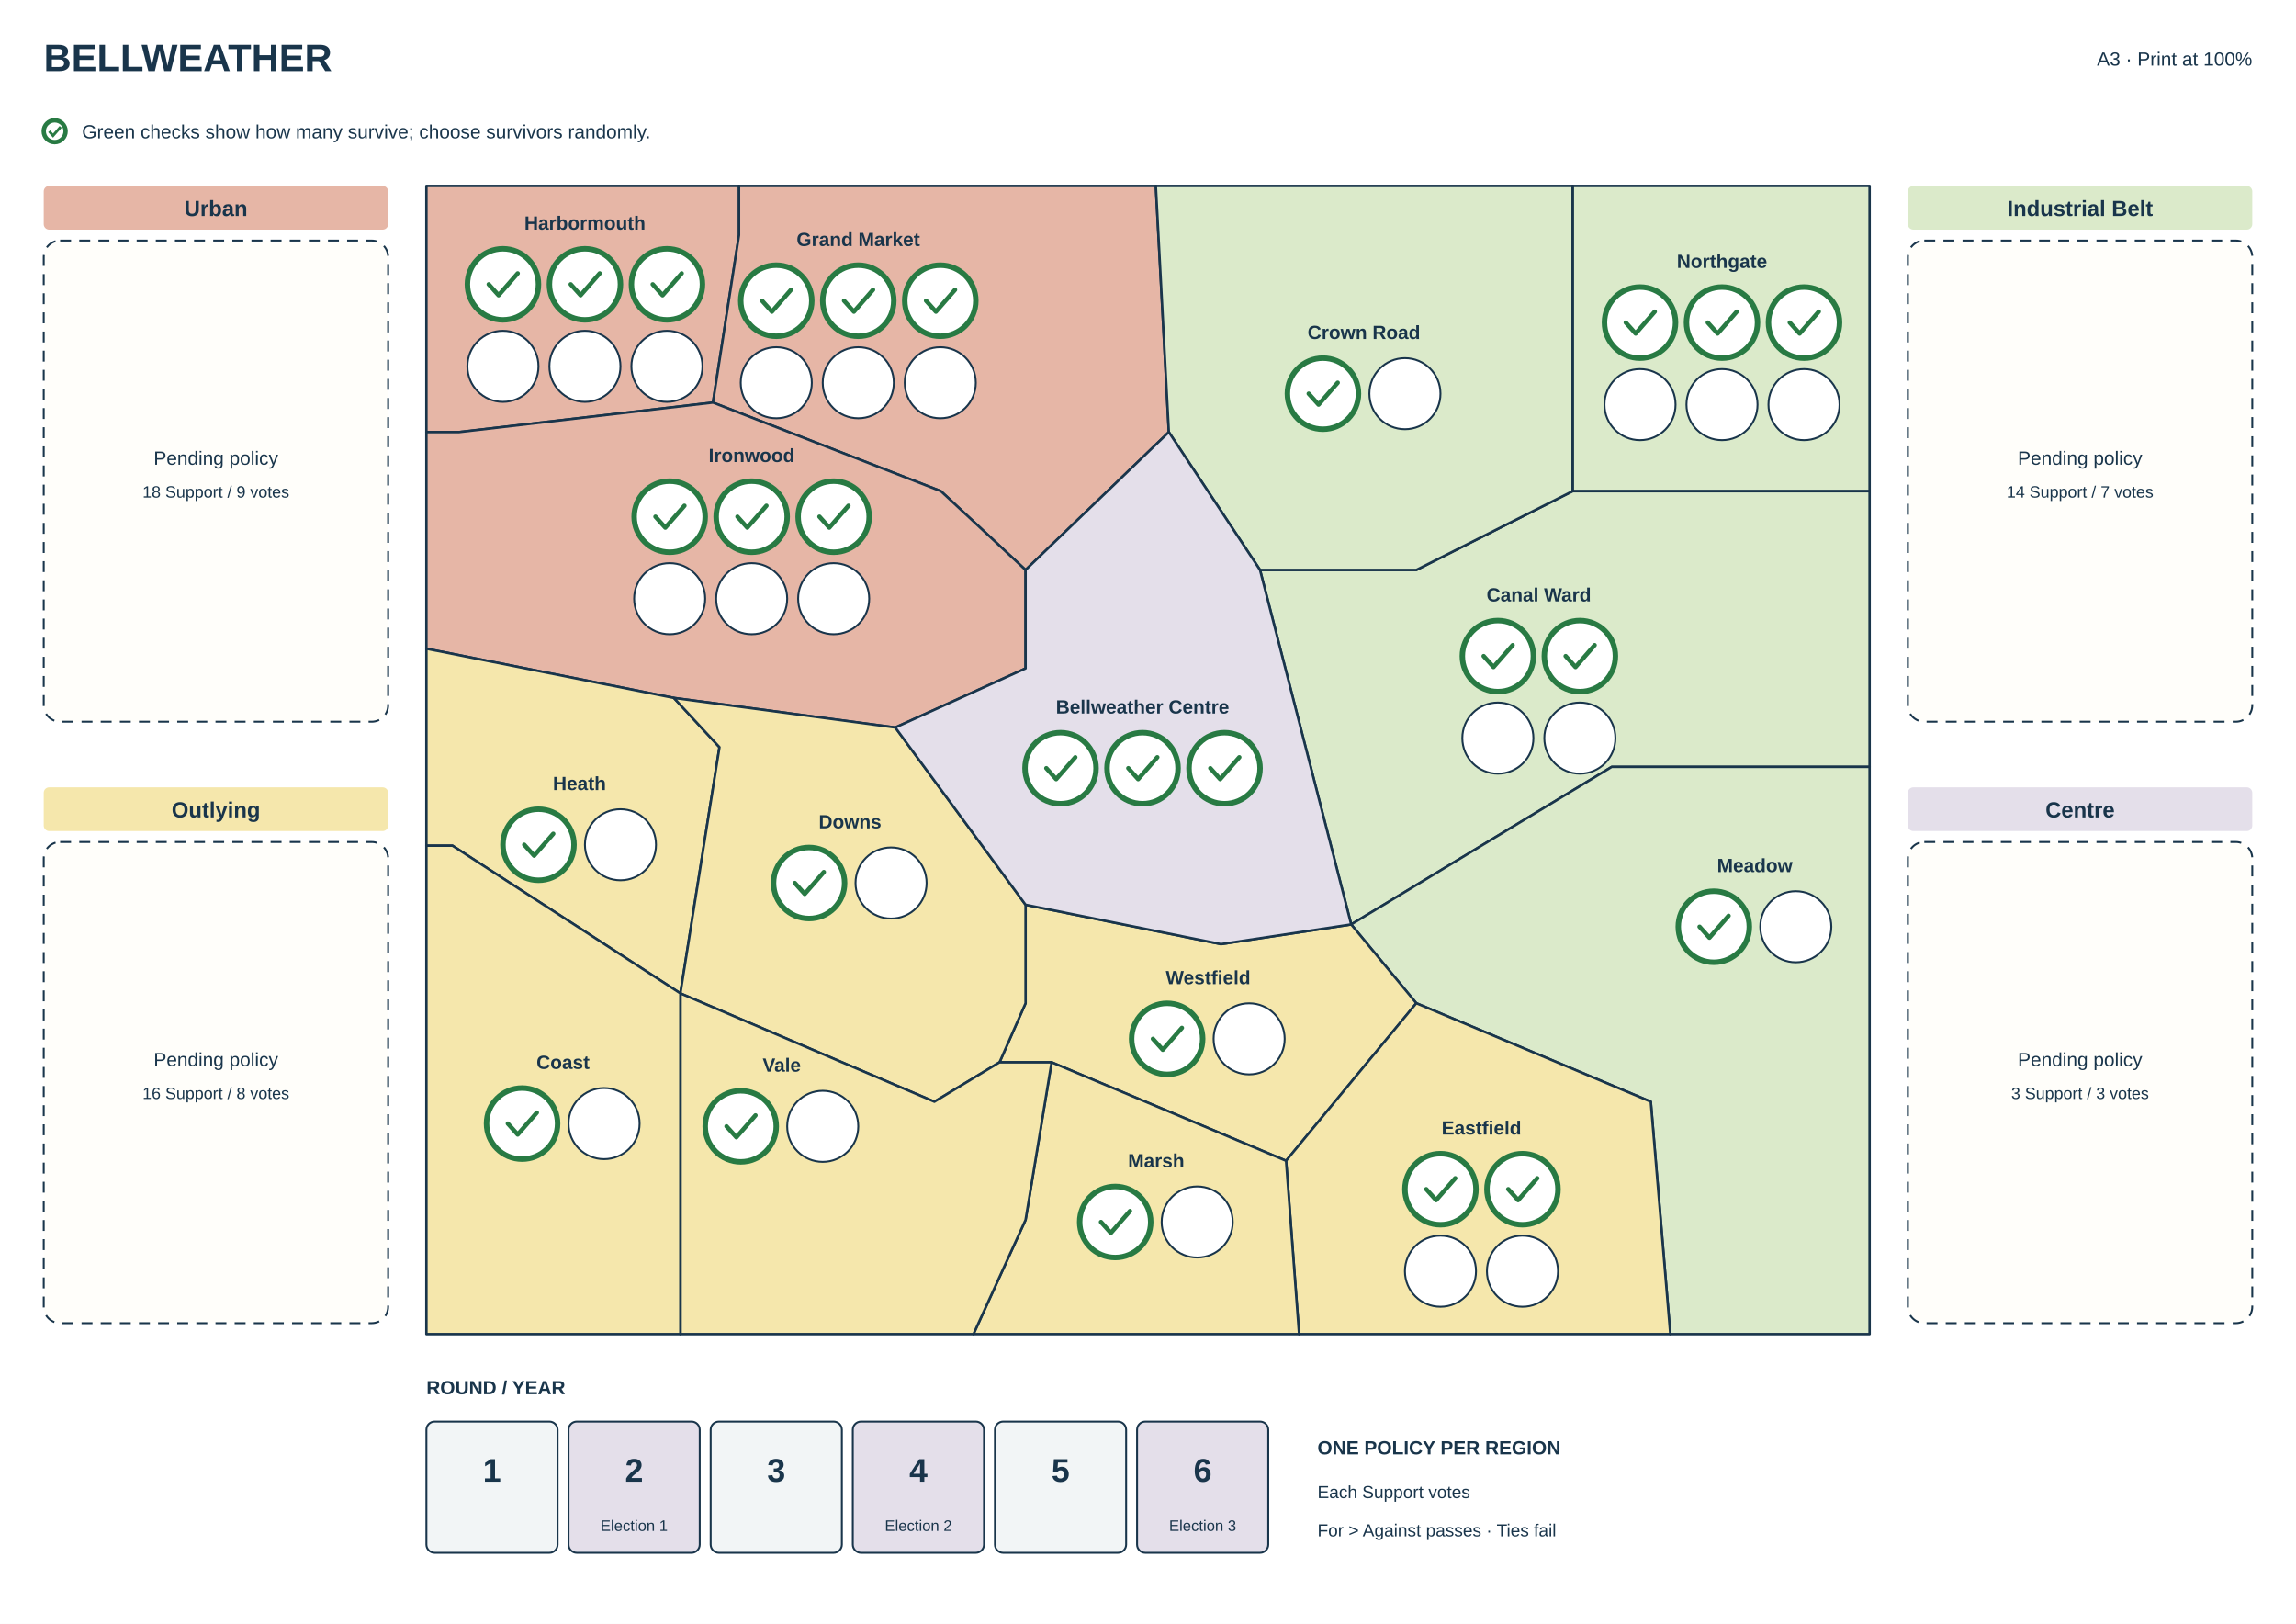
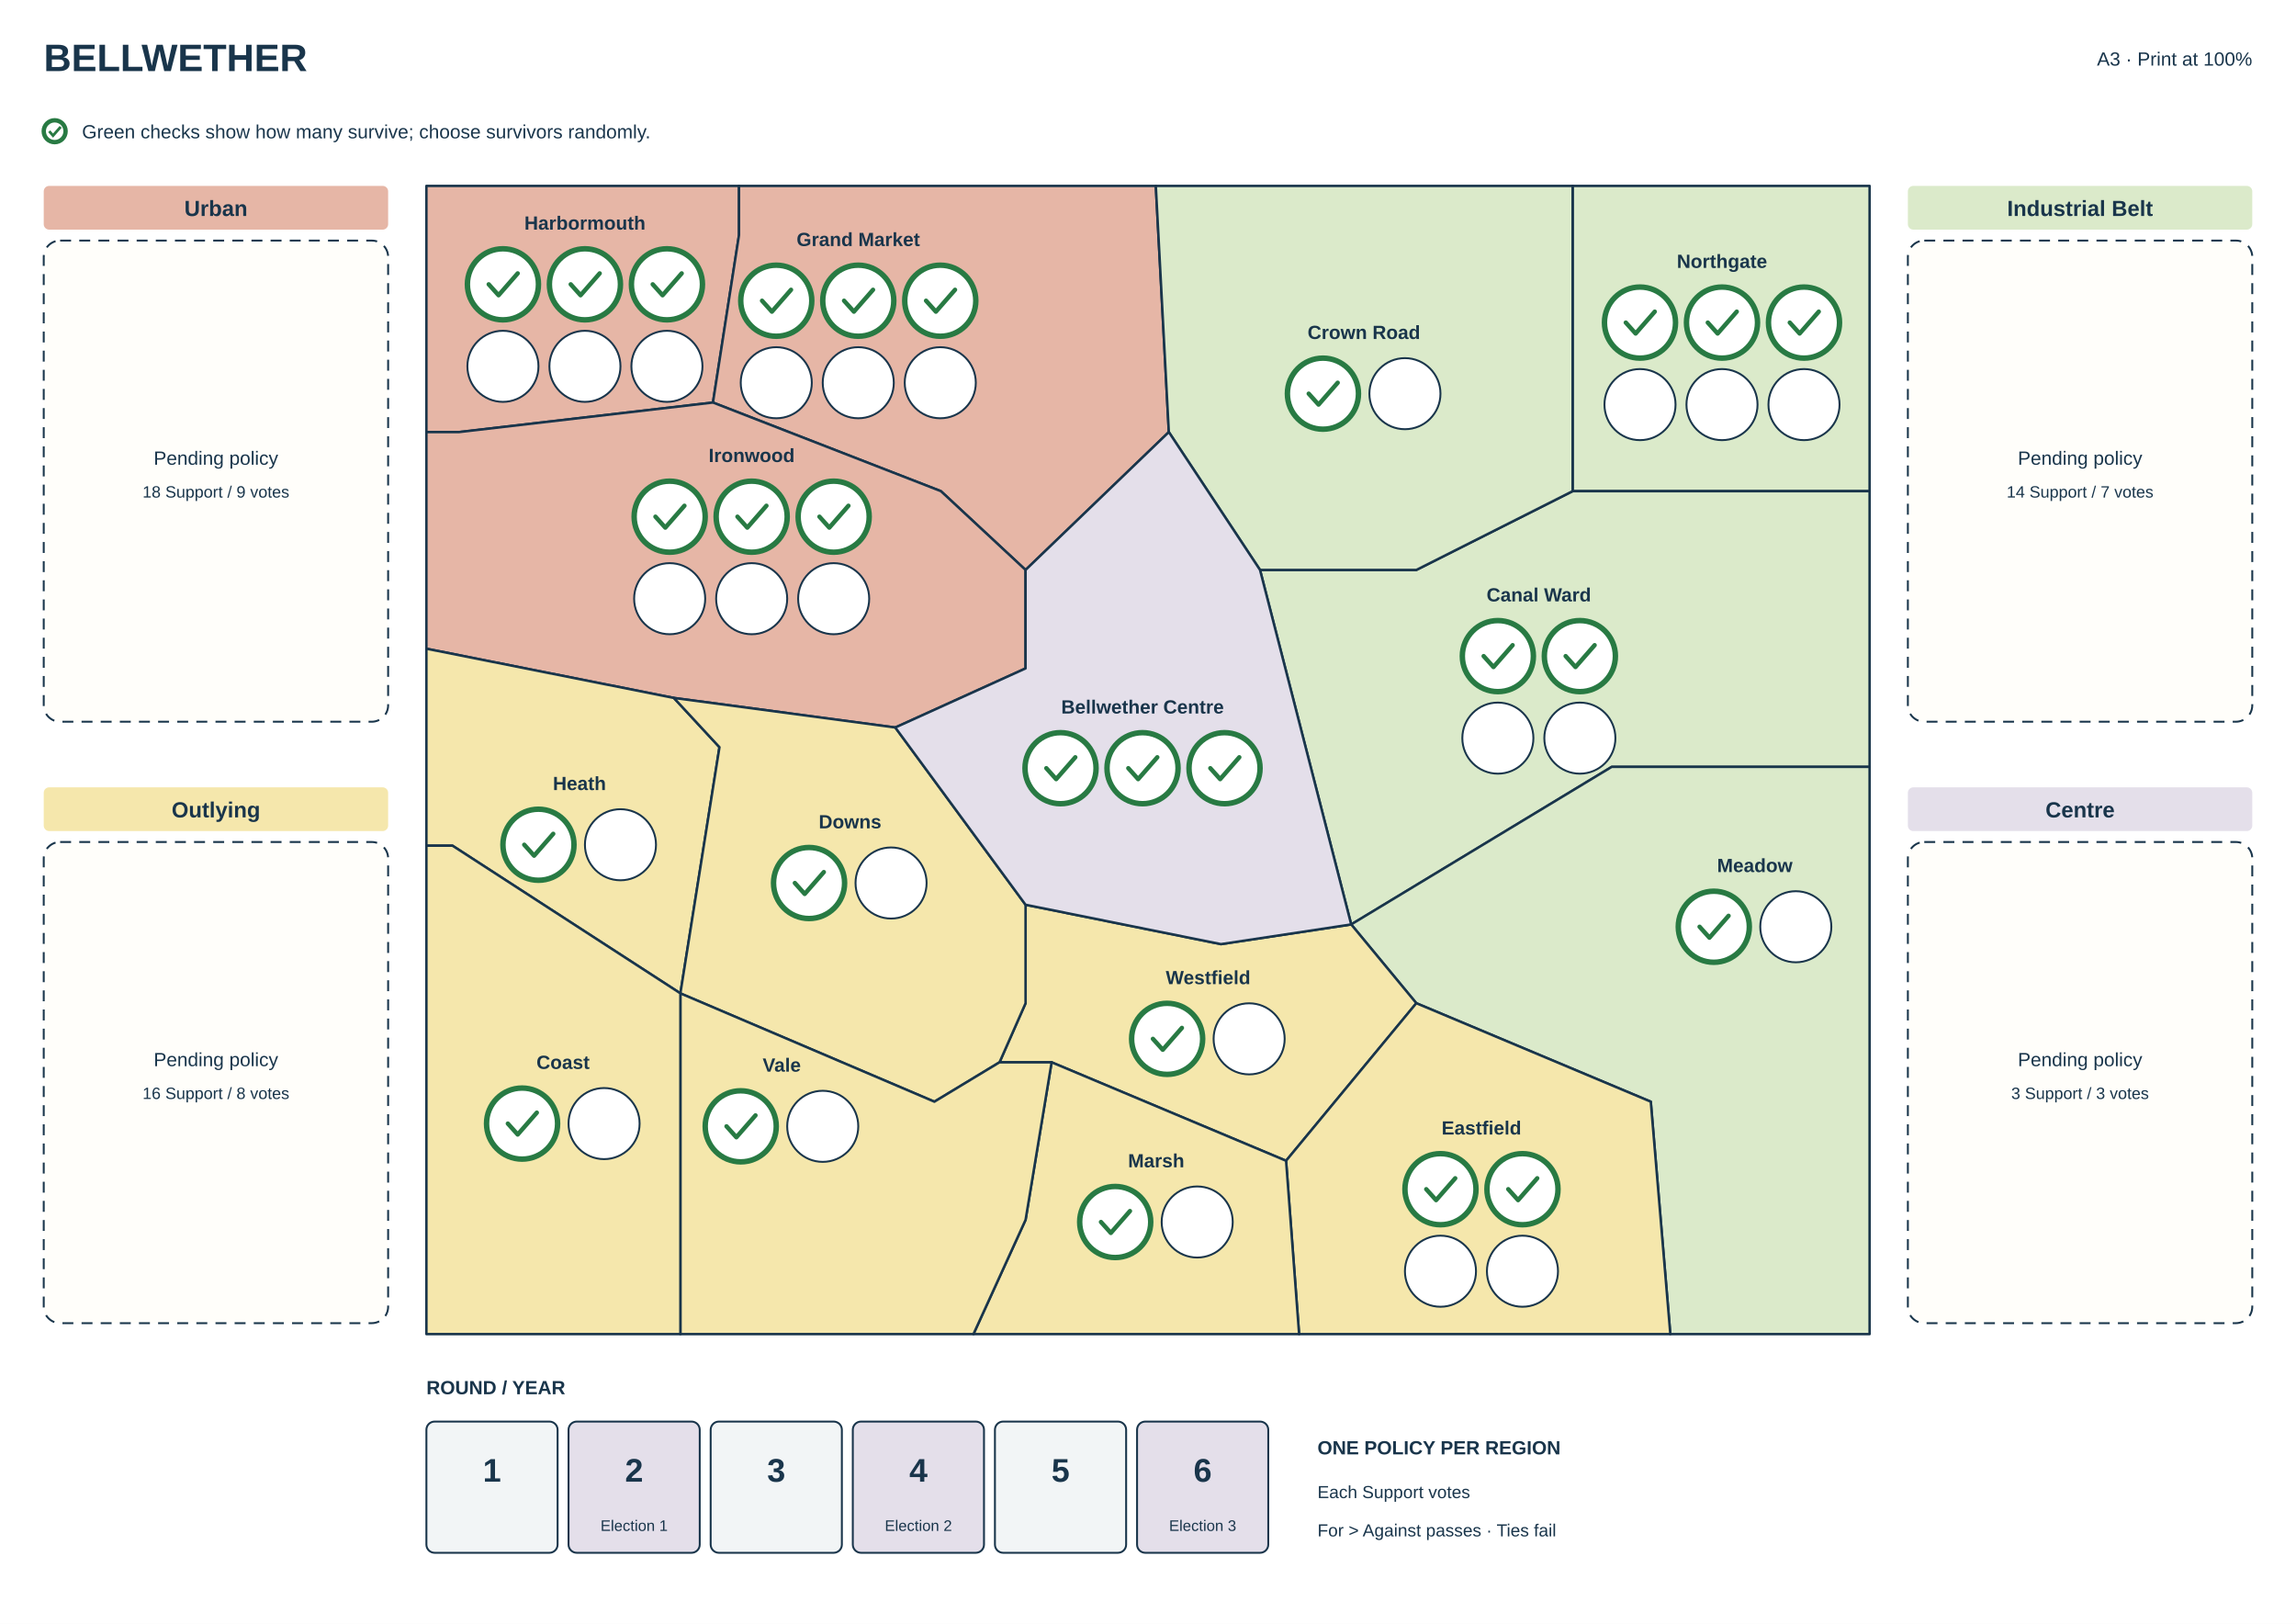
<svg xmlns="http://www.w3.org/2000/svg" width="420mm" height="297mm" viewBox="0 0 420 297" role="img" aria-labelledby="title desc">
  <style>text{font-family:Arial,sans-serif;fill:#19354b}</style>
  <rect width="420" height="297" fill="white" />
-   <text x="8" y="13" font-size="7" text-anchor="start" font-weight="bold">BELLWEATHER</text>
+   <text x="8" y="13" font-size="7" text-anchor="start" font-weight="bold">BELLWETHER</text>
  <text x="412" y="12" font-size="3.5" text-anchor="end" font-weight="normal">A3 · Print at 100%</text>
  <circle cx="10" cy="24" r="2" fill="white" stroke="#287a43" stroke-width=".8" />
  <path d="M9,24 l.7,.8 l1.4,-1.6" fill="none" stroke="#287a43" stroke-width=".5" />
  <text x="15" y="25.3" font-size="3.5" text-anchor="start" font-weight="normal">Green checks show how many survive; choose survivors randomly.</text>
  <g data-district="A">
    <polygon points="130.419,73.623 83.957,79.026 78,79.026 78,34 135.184,34 135.184,43.005" fill="#e6b6a6" stroke="#19354b" stroke-width=".45" stroke-linejoin="round" />
    <text x="107" y="42" font-size="3.5" text-anchor="middle" font-weight="bold">Harbormouth</text>
    <circle class="support-slot" cx="92" cy="52" r="6.5" fill="white" stroke="#287a43" stroke-width="1" data-retained="true" />
    <path d="M89.4,52 l1.8,2 l3.5,-4" fill="none" stroke="#287a43" stroke-width=".8" stroke-linecap="round" stroke-linejoin="round" />
    <circle class="support-slot" cx="107" cy="52" r="6.5" fill="white" stroke="#287a43" stroke-width="1" data-retained="true" />
    <path d="M104.4,52 l1.8,2 l3.5,-4" fill="none" stroke="#287a43" stroke-width=".8" stroke-linecap="round" stroke-linejoin="round" />
    <circle class="support-slot" cx="122" cy="52" r="6.5" fill="white" stroke="#287a43" stroke-width="1" data-retained="true" />
    <path d="M119.4,52 l1.8,2 l3.5,-4" fill="none" stroke="#287a43" stroke-width=".8" stroke-linecap="round" stroke-linejoin="round" />
    <circle class="support-slot" cx="92" cy="67" r="6.5" fill="white" stroke="#19354b" stroke-width="0.35" data-retained="false" />
    <circle class="support-slot" cx="107" cy="67" r="6.5" fill="white" stroke="#19354b" stroke-width="0.35" data-retained="false" />
    <circle class="support-slot" cx="122" cy="67" r="6.5" fill="white" stroke="#19354b" stroke-width="0.35" data-retained="false" />
  </g>
  <g data-district="B">
    <polygon points="130.419,73.623 135.184,43.005 135.184,34 211.43,34 213.812,79.026 187.603,104.24 172.116,89.832" fill="#e6b6a6" stroke="#19354b" stroke-width=".45" stroke-linejoin="round" />
    <text x="157" y="45" font-size="3.5" text-anchor="middle" font-weight="bold">Grand Market</text>
    <circle class="support-slot" cx="142" cy="55" r="6.5" fill="white" stroke="#287a43" stroke-width="1" data-retained="true" />
    <path d="M139.4,55 l1.8,2 l3.5,-4" fill="none" stroke="#287a43" stroke-width=".8" stroke-linecap="round" stroke-linejoin="round" />
    <circle class="support-slot" cx="157" cy="55" r="6.5" fill="white" stroke="#287a43" stroke-width="1" data-retained="true" />
    <path d="M154.4,55 l1.8,2 l3.5,-4" fill="none" stroke="#287a43" stroke-width=".8" stroke-linecap="round" stroke-linejoin="round" />
    <circle class="support-slot" cx="172" cy="55" r="6.5" fill="white" stroke="#287a43" stroke-width="1" data-retained="true" />
    <path d="M169.4,55 l1.8,2 l3.5,-4" fill="none" stroke="#287a43" stroke-width=".8" stroke-linecap="round" stroke-linejoin="round" />
    <circle class="support-slot" cx="142" cy="70" r="6.5" fill="white" stroke="#19354b" stroke-width="0.35" data-retained="false" />
    <circle class="support-slot" cx="157" cy="70" r="6.5" fill="white" stroke="#19354b" stroke-width="0.35" data-retained="false" />
    <circle class="support-slot" cx="172" cy="70" r="6.5" fill="white" stroke="#19354b" stroke-width="0.35" data-retained="false" />
  </g>
  <g data-district="C">
    <polygon points="130.419,73.623 172.116,89.832 187.603,104.24 187.603,122.25 163.776,133.057 123.271,127.654 78,118.648 78,79.026 83.957,79.026" fill="#e6b6a6" stroke="#19354b" stroke-width=".45" stroke-linejoin="round" />
    <text x="137.5" y="84.5" font-size="3.5" text-anchor="middle" font-weight="bold">Ironwood</text>
    <circle class="support-slot" cx="122.5" cy="94.5" r="6.5" fill="white" stroke="#287a43" stroke-width="1" data-retained="true" />
    <path d="M119.9,94.5 l1.8,2 l3.5,-4" fill="none" stroke="#287a43" stroke-width=".8" stroke-linecap="round" stroke-linejoin="round" />
    <circle class="support-slot" cx="137.5" cy="94.5" r="6.5" fill="white" stroke="#287a43" stroke-width="1" data-retained="true" />
    <path d="M134.9,94.5 l1.8,2 l3.5,-4" fill="none" stroke="#287a43" stroke-width=".8" stroke-linecap="round" stroke-linejoin="round" />
    <circle class="support-slot" cx="152.5" cy="94.5" r="6.5" fill="white" stroke="#287a43" stroke-width="1" data-retained="true" />
    <path d="M149.9,94.5 l1.8,2 l3.5,-4" fill="none" stroke="#287a43" stroke-width=".8" stroke-linecap="round" stroke-linejoin="round" />
    <circle class="support-slot" cx="122.5" cy="109.5" r="6.5" fill="white" stroke="#19354b" stroke-width="0.35" data-retained="false" />
    <circle class="support-slot" cx="137.5" cy="109.5" r="6.5" fill="white" stroke="#19354b" stroke-width="0.35" data-retained="false" />
    <circle class="support-slot" cx="152.5" cy="109.5" r="6.5" fill="white" stroke="#19354b" stroke-width="0.35" data-retained="false" />
  </g>
  <g data-district="D">
    <polygon points="287.675,34 342,34 342,89.832 287.675,89.832" fill="#dbeaca" stroke="#19354b" stroke-width=".45" stroke-linejoin="round" />
    <text x="315" y="49" font-size="3.5" text-anchor="middle" font-weight="bold">Northgate</text>
    <circle class="support-slot" cx="300" cy="59" r="6.5" fill="white" stroke="#287a43" stroke-width="1" data-retained="true" />
    <path d="M297.4,59 l1.8,2 l3.5,-4" fill="none" stroke="#287a43" stroke-width=".8" stroke-linecap="round" stroke-linejoin="round" />
    <circle class="support-slot" cx="315" cy="59" r="6.5" fill="white" stroke="#287a43" stroke-width="1" data-retained="true" />
    <path d="M312.4,59 l1.8,2 l3.5,-4" fill="none" stroke="#287a43" stroke-width=".8" stroke-linecap="round" stroke-linejoin="round" />
    <circle class="support-slot" cx="330" cy="59" r="6.5" fill="white" stroke="#287a43" stroke-width="1" data-retained="true" />
    <path d="M327.4,59 l1.8,2 l3.5,-4" fill="none" stroke="#287a43" stroke-width=".8" stroke-linecap="round" stroke-linejoin="round" />
    <circle class="support-slot" cx="300" cy="74" r="6.5" fill="white" stroke="#19354b" stroke-width="0.35" data-retained="false" />
    <circle class="support-slot" cx="315" cy="74" r="6.5" fill="white" stroke="#19354b" stroke-width="0.35" data-retained="false" />
    <circle class="support-slot" cx="330" cy="74" r="6.5" fill="white" stroke="#19354b" stroke-width="0.35" data-retained="false" />
  </g>
  <g data-district="E">
    <polygon points="287.675,89.832 342,89.832 342,140.261 294.823,140.261 247.17,169.077 230.491,104.24 259.083,104.24" fill="#dbeaca" stroke="#19354b" stroke-width=".45" stroke-linejoin="round" />
    <text x="281.5" y="110" font-size="3.5" text-anchor="middle" font-weight="bold">Canal Ward</text>
    <circle class="support-slot" cx="274" cy="120" r="6.5" fill="white" stroke="#287a43" stroke-width="1" data-retained="true" />
    <path d="M271.4,120 l1.8,2 l3.5,-4" fill="none" stroke="#287a43" stroke-width=".8" stroke-linecap="round" stroke-linejoin="round" />
    <circle class="support-slot" cx="289" cy="120" r="6.5" fill="white" stroke="#287a43" stroke-width="1" data-retained="true" />
    <path d="M286.4,120 l1.8,2 l3.5,-4" fill="none" stroke="#287a43" stroke-width=".8" stroke-linecap="round" stroke-linejoin="round" />
    <circle class="support-slot" cx="274" cy="135" r="6.5" fill="white" stroke="#19354b" stroke-width="0.35" data-retained="false" />
    <circle class="support-slot" cx="289" cy="135" r="6.5" fill="white" stroke="#19354b" stroke-width="0.35" data-retained="false" />
  </g>
  <g data-district="F">
    <polygon points="211.43,34 287.675,34 287.675,89.832 259.083,104.24 230.491,104.24 213.812,79.026" fill="#dbeaca" stroke="#19354b" stroke-width=".45" stroke-linejoin="round" />
    <text x="249.5" y="62" font-size="3.5" text-anchor="middle" font-weight="bold">Crown Road</text>
    <circle class="support-slot" cx="242" cy="72" r="6.5" fill="white" stroke="#287a43" stroke-width="1" data-retained="true" />
    <path d="M239.4,72 l1.8,2 l3.5,-4" fill="none" stroke="#287a43" stroke-width=".8" stroke-linecap="round" stroke-linejoin="round" />
    <circle class="support-slot" cx="257" cy="72" r="6.5" fill="white" stroke="#19354b" stroke-width="0.35" data-retained="false" />
  </g>
  <g data-district="H">
    <polygon points="294.823,140.261 342,140.261 342,244 305.545,244 301.971,201.496 259.083,183.485 247.17,169.077" fill="#dbeaca" stroke="#19354b" stroke-width=".45" stroke-linejoin="round" />
    <text x="321" y="159.5" font-size="3.5" text-anchor="middle" font-weight="bold">Meadow</text>
    <circle class="support-slot" cx="313.5" cy="169.5" r="6.5" fill="white" stroke="#287a43" stroke-width="1" data-retained="true" />
    <path d="M310.9,169.5 l1.8,2 l3.5,-4" fill="none" stroke="#287a43" stroke-width=".8" stroke-linecap="round" stroke-linejoin="round" />
    <circle class="support-slot" cx="328.5" cy="169.5" r="6.5" fill="white" stroke="#19354b" stroke-width="0.35" data-retained="false" />
  </g>
  <g data-district="I">
    <polygon points="223.343,172.679 247.17,169.077 259.083,183.485 235.256,212.302 192.368,194.292 182.838,194.292 187.603,183.485 187.603,165.475" fill="#f5e7ac" stroke="#19354b" stroke-width=".45" stroke-linejoin="round" />
    <text x="221" y="180" font-size="3.5" text-anchor="middle" font-weight="bold">Westfield</text>
    <circle class="support-slot" cx="213.5" cy="190" r="6.5" fill="white" stroke="#287a43" stroke-width="1" data-retained="true" />
    <path d="M210.9,190 l1.8,2 l3.5,-4" fill="none" stroke="#287a43" stroke-width=".8" stroke-linecap="round" stroke-linejoin="round" />
    <circle class="support-slot" cx="228.5" cy="190" r="6.5" fill="white" stroke="#19354b" stroke-width="0.35" data-retained="false" />
  </g>
  <g data-district="J">
    <polygon points="259.083,183.485 301.971,201.496 305.545,244 237.639,244 235.256,212.302" fill="#f5e7ac" stroke="#19354b" stroke-width=".45" stroke-linejoin="round" />
    <text x="271" y="207.5" font-size="3.5" text-anchor="middle" font-weight="bold">Eastfield</text>
    <circle class="support-slot" cx="263.5" cy="217.5" r="6.5" fill="white" stroke="#287a43" stroke-width="1" data-retained="true" />
    <path d="M260.9,217.5 l1.8,2 l3.5,-4" fill="none" stroke="#287a43" stroke-width=".8" stroke-linecap="round" stroke-linejoin="round" />
    <circle class="support-slot" cx="278.5" cy="217.5" r="6.5" fill="white" stroke="#287a43" stroke-width="1" data-retained="true" />
    <path d="M275.9,217.5 l1.8,2 l3.5,-4" fill="none" stroke="#287a43" stroke-width=".8" stroke-linecap="round" stroke-linejoin="round" />
    <circle class="support-slot" cx="263.5" cy="232.5" r="6.5" fill="white" stroke="#19354b" stroke-width="0.35" data-retained="false" />
    <circle class="support-slot" cx="278.5" cy="232.5" r="6.5" fill="white" stroke="#19354b" stroke-width="0.35" data-retained="false" />
  </g>
  <g data-district="K">
    <polygon points="235.256,212.302 237.639,244 178.072,244 187.603,223.108 192.368,194.292" fill="#f5e7ac" stroke="#19354b" stroke-width=".45" stroke-linejoin="round" />
    <text x="211.5" y="213.5" font-size="3.5" text-anchor="middle" font-weight="bold">Marsh</text>
    <circle class="support-slot" cx="204" cy="223.5" r="6.5" fill="white" stroke="#287a43" stroke-width="1" data-retained="true" />
    <path d="M201.4,223.5 l1.8,2 l3.5,-4" fill="none" stroke="#287a43" stroke-width=".8" stroke-linecap="round" stroke-linejoin="round" />
    <circle class="support-slot" cx="219" cy="223.5" r="6.5" fill="white" stroke="#19354b" stroke-width="0.35" data-retained="false" />
  </g>
  <g data-district="L">
    <polygon points="78,118.648 123.271,127.654 131.61,136.659 124.462,181.684 82.765,154.669 78,154.669" fill="#f5e7ac" stroke="#19354b" stroke-width=".45" stroke-linejoin="round" />
    <text x="106" y="144.5" font-size="3.5" text-anchor="middle" font-weight="bold">Heath</text>
    <circle class="support-slot" cx="98.5" cy="154.5" r="6.5" fill="white" stroke="#287a43" stroke-width="1" data-retained="true" />
    <path d="M95.9,154.5 l1.8,2 l3.5,-4" fill="none" stroke="#287a43" stroke-width=".8" stroke-linecap="round" stroke-linejoin="round" />
    <circle class="support-slot" cx="113.5" cy="154.5" r="6.5" fill="white" stroke="#19354b" stroke-width="0.35" data-retained="false" />
  </g>
  <g data-district="M">
    <polygon points="163.776,133.057 187.603,165.475 187.603,183.485 182.838,194.292 170.924,201.496 124.462,181.684 131.61,136.659 123.271,127.654" fill="#f5e7ac" stroke="#19354b" stroke-width=".45" stroke-linejoin="round" />
    <text x="155.5" y="151.5" font-size="3.5" text-anchor="middle" font-weight="bold">Downs</text>
    <circle class="support-slot" cx="148" cy="161.5" r="6.5" fill="white" stroke="#287a43" stroke-width="1" data-retained="true" />
    <path d="M145.4,161.5 l1.8,2 l3.5,-4" fill="none" stroke="#287a43" stroke-width=".8" stroke-linecap="round" stroke-linejoin="round" />
    <circle class="support-slot" cx="163" cy="161.5" r="6.5" fill="white" stroke="#19354b" stroke-width="0.35" data-retained="false" />
  </g>
  <g data-district="N">
    <polygon points="124.462,181.684 170.924,201.496 182.838,194.292 192.368,194.292 187.603,223.108 178.072,244 124.462,244 124.462,235.715" fill="#f5e7ac" stroke="#19354b" stroke-width=".45" stroke-linejoin="round" />
    <text x="143" y="196" font-size="3.5" text-anchor="middle" font-weight="bold">Vale</text>
    <circle class="support-slot" cx="135.5" cy="206" r="6.5" fill="white" stroke="#287a43" stroke-width="1" data-retained="true" />
    <path d="M132.9,206 l1.8,2 l3.5,-4" fill="none" stroke="#287a43" stroke-width=".8" stroke-linecap="round" stroke-linejoin="round" />
    <circle class="support-slot" cx="150.5" cy="206" r="6.5" fill="white" stroke="#19354b" stroke-width="0.35" data-retained="false" />
  </g>
  <g data-district="O">
    <polygon points="124.462,181.684 124.462,235.715 124.462,244 78,244 78,154.669 82.765,154.669" fill="#f5e7ac" stroke="#19354b" stroke-width=".45" stroke-linejoin="round" />
    <text x="103" y="195.5" font-size="3.5" text-anchor="middle" font-weight="bold">Coast</text>
    <circle class="support-slot" cx="95.5" cy="205.5" r="6.5" fill="white" stroke="#287a43" stroke-width="1" data-retained="true" />
    <path d="M92.9,205.5 l1.8,2 l3.5,-4" fill="none" stroke="#287a43" stroke-width=".8" stroke-linecap="round" stroke-linejoin="round" />
    <circle class="support-slot" cx="110.5" cy="205.5" r="6.5" fill="white" stroke="#19354b" stroke-width="0.35" data-retained="false" />
  </g>
  <g data-district="X">
    <polygon points="187.603,104.24 213.812,79.026 230.491,104.24 247.17,169.077 223.343,172.679 187.603,165.475 163.776,133.057 187.603,122.25" fill="#e4dfea" stroke="#19354b" stroke-width=".45" stroke-linejoin="round" />
-     <text x="209" y="130.5" font-size="3.5" text-anchor="middle" font-weight="bold">Bellweather Centre</text>
+     <text x="209" y="130.5" font-size="3.5" text-anchor="middle" font-weight="bold">Bellwether Centre</text>
    <circle class="support-slot" cx="194" cy="140.5" r="6.5" fill="white" stroke="#287a43" stroke-width="1" data-retained="true" />
    <path d="M191.4,140.5 l1.8,2 l3.5,-4" fill="none" stroke="#287a43" stroke-width=".8" stroke-linecap="round" stroke-linejoin="round" />
    <circle class="support-slot" cx="209" cy="140.5" r="6.5" fill="white" stroke="#287a43" stroke-width="1" data-retained="true" />
    <path d="M206.4,140.5 l1.8,2 l3.5,-4" fill="none" stroke="#287a43" stroke-width=".8" stroke-linecap="round" stroke-linejoin="round" />
    <circle class="support-slot" cx="224" cy="140.5" r="6.5" fill="white" stroke="#287a43" stroke-width="1" data-retained="true" />
    <path d="M221.4,140.5 l1.8,2 l3.5,-4" fill="none" stroke="#287a43" stroke-width=".8" stroke-linecap="round" stroke-linejoin="round" />
  </g>
  <g data-policy-region="Urban">
    <rect x="8" y="34" width="63" height="8" rx="1" fill="#e6b6a6" />
    <text x="39.5" y="39.5" font-size="4" text-anchor="middle" font-weight="bold">Urban</text>
    <rect class="policy-well" x="8" y="44" width="63" height="88" rx="3" fill="#fffefa" stroke="#19354b" stroke-width=".35" stroke-dasharray="2 1.5" />
    <text x="39.5" y="85" font-size="3.5" text-anchor="middle" font-weight="normal">Pending policy</text>
    <text x="39.5" y="91" font-size="3" text-anchor="middle" font-weight="normal">18 Support / 9 votes</text>
  </g>
  <g data-policy-region="Outlying">
    <rect x="8" y="144" width="63" height="8" rx="1" fill="#f5e7ac" />
    <text x="39.5" y="149.5" font-size="4" text-anchor="middle" font-weight="bold">Outlying</text>
    <rect class="policy-well" x="8" y="154" width="63" height="88" rx="3" fill="#fffefa" stroke="#19354b" stroke-width=".35" stroke-dasharray="2 1.5" />
    <text x="39.5" y="195" font-size="3.5" text-anchor="middle" font-weight="normal">Pending policy</text>
    <text x="39.5" y="201" font-size="3" text-anchor="middle" font-weight="normal">16 Support / 8 votes</text>
  </g>
  <g data-policy-region="Industrial Belt">
    <rect x="349" y="34" width="63" height="8" rx="1" fill="#dbeaca" />
    <text x="380.5" y="39.5" font-size="4" text-anchor="middle" font-weight="bold">Industrial Belt</text>
    <rect class="policy-well" x="349" y="44" width="63" height="88" rx="3" fill="#fffefa" stroke="#19354b" stroke-width=".35" stroke-dasharray="2 1.5" />
    <text x="380.5" y="85" font-size="3.5" text-anchor="middle" font-weight="normal">Pending policy</text>
    <text x="380.5" y="91" font-size="3" text-anchor="middle" font-weight="normal">14 Support / 7 votes</text>
  </g>
  <g data-policy-region="Centre">
    <rect x="349" y="144" width="63" height="8" rx="1" fill="#e4dfea" />
    <text x="380.5" y="149.5" font-size="4" text-anchor="middle" font-weight="bold">Centre</text>
    <rect class="policy-well" x="349" y="154" width="63" height="88" rx="3" fill="#fffefa" stroke="#19354b" stroke-width=".35" stroke-dasharray="2 1.5" />
    <text x="380.5" y="195" font-size="3.5" text-anchor="middle" font-weight="normal">Pending policy</text>
    <text x="380.5" y="201" font-size="3" text-anchor="middle" font-weight="normal">3 Support / 3 votes</text>
  </g>
  <text x="78" y="255" font-size="3.5" text-anchor="start" font-weight="bold">ROUND / YEAR</text>
  <rect class="year-well" x="78" y="260" width="24" height="24" rx="1.5" fill="#f2f5f6" stroke="#19354b" stroke-width=".35" />
  <text x="90" y="271" font-size="6" text-anchor="middle" font-weight="bold">1</text>
  <rect class="year-well" x="104" y="260" width="24" height="24" rx="1.5" fill="#e4dfea" stroke="#19354b" stroke-width=".35" />
  <text x="116" y="271" font-size="6" text-anchor="middle" font-weight="bold">2</text>
  <text x="116" y="280" font-size="2.8" text-anchor="middle" font-weight="normal">Election 1</text>
  <rect class="year-well" x="130" y="260" width="24" height="24" rx="1.5" fill="#f2f5f6" stroke="#19354b" stroke-width=".35" />
  <text x="142" y="271" font-size="6" text-anchor="middle" font-weight="bold">3</text>
  <rect class="year-well" x="156" y="260" width="24" height="24" rx="1.5" fill="#e4dfea" stroke="#19354b" stroke-width=".35" />
  <text x="168" y="271" font-size="6" text-anchor="middle" font-weight="bold">4</text>
  <text x="168" y="280" font-size="2.8" text-anchor="middle" font-weight="normal">Election 2</text>
  <rect class="year-well" x="182" y="260" width="24" height="24" rx="1.5" fill="#f2f5f6" stroke="#19354b" stroke-width=".35" />
  <text x="194" y="271" font-size="6" text-anchor="middle" font-weight="bold">5</text>
  <rect class="year-well" x="208" y="260" width="24" height="24" rx="1.5" fill="#e4dfea" stroke="#19354b" stroke-width=".35" />
  <text x="220" y="271" font-size="6" text-anchor="middle" font-weight="bold">6</text>
  <text x="220" y="280" font-size="2.8" text-anchor="middle" font-weight="normal">Election 3</text>
  <text x="241" y="266" font-size="3.5" text-anchor="start" font-weight="bold">ONE POLICY PER REGION</text>
  <text x="241" y="274" font-size="3.2" text-anchor="start" font-weight="normal">Each Support votes</text>
  <text x="241" y="281" font-size="3.2" text-anchor="start" font-weight="normal">For &gt; Against passes · Ties fail</text>
</svg>
